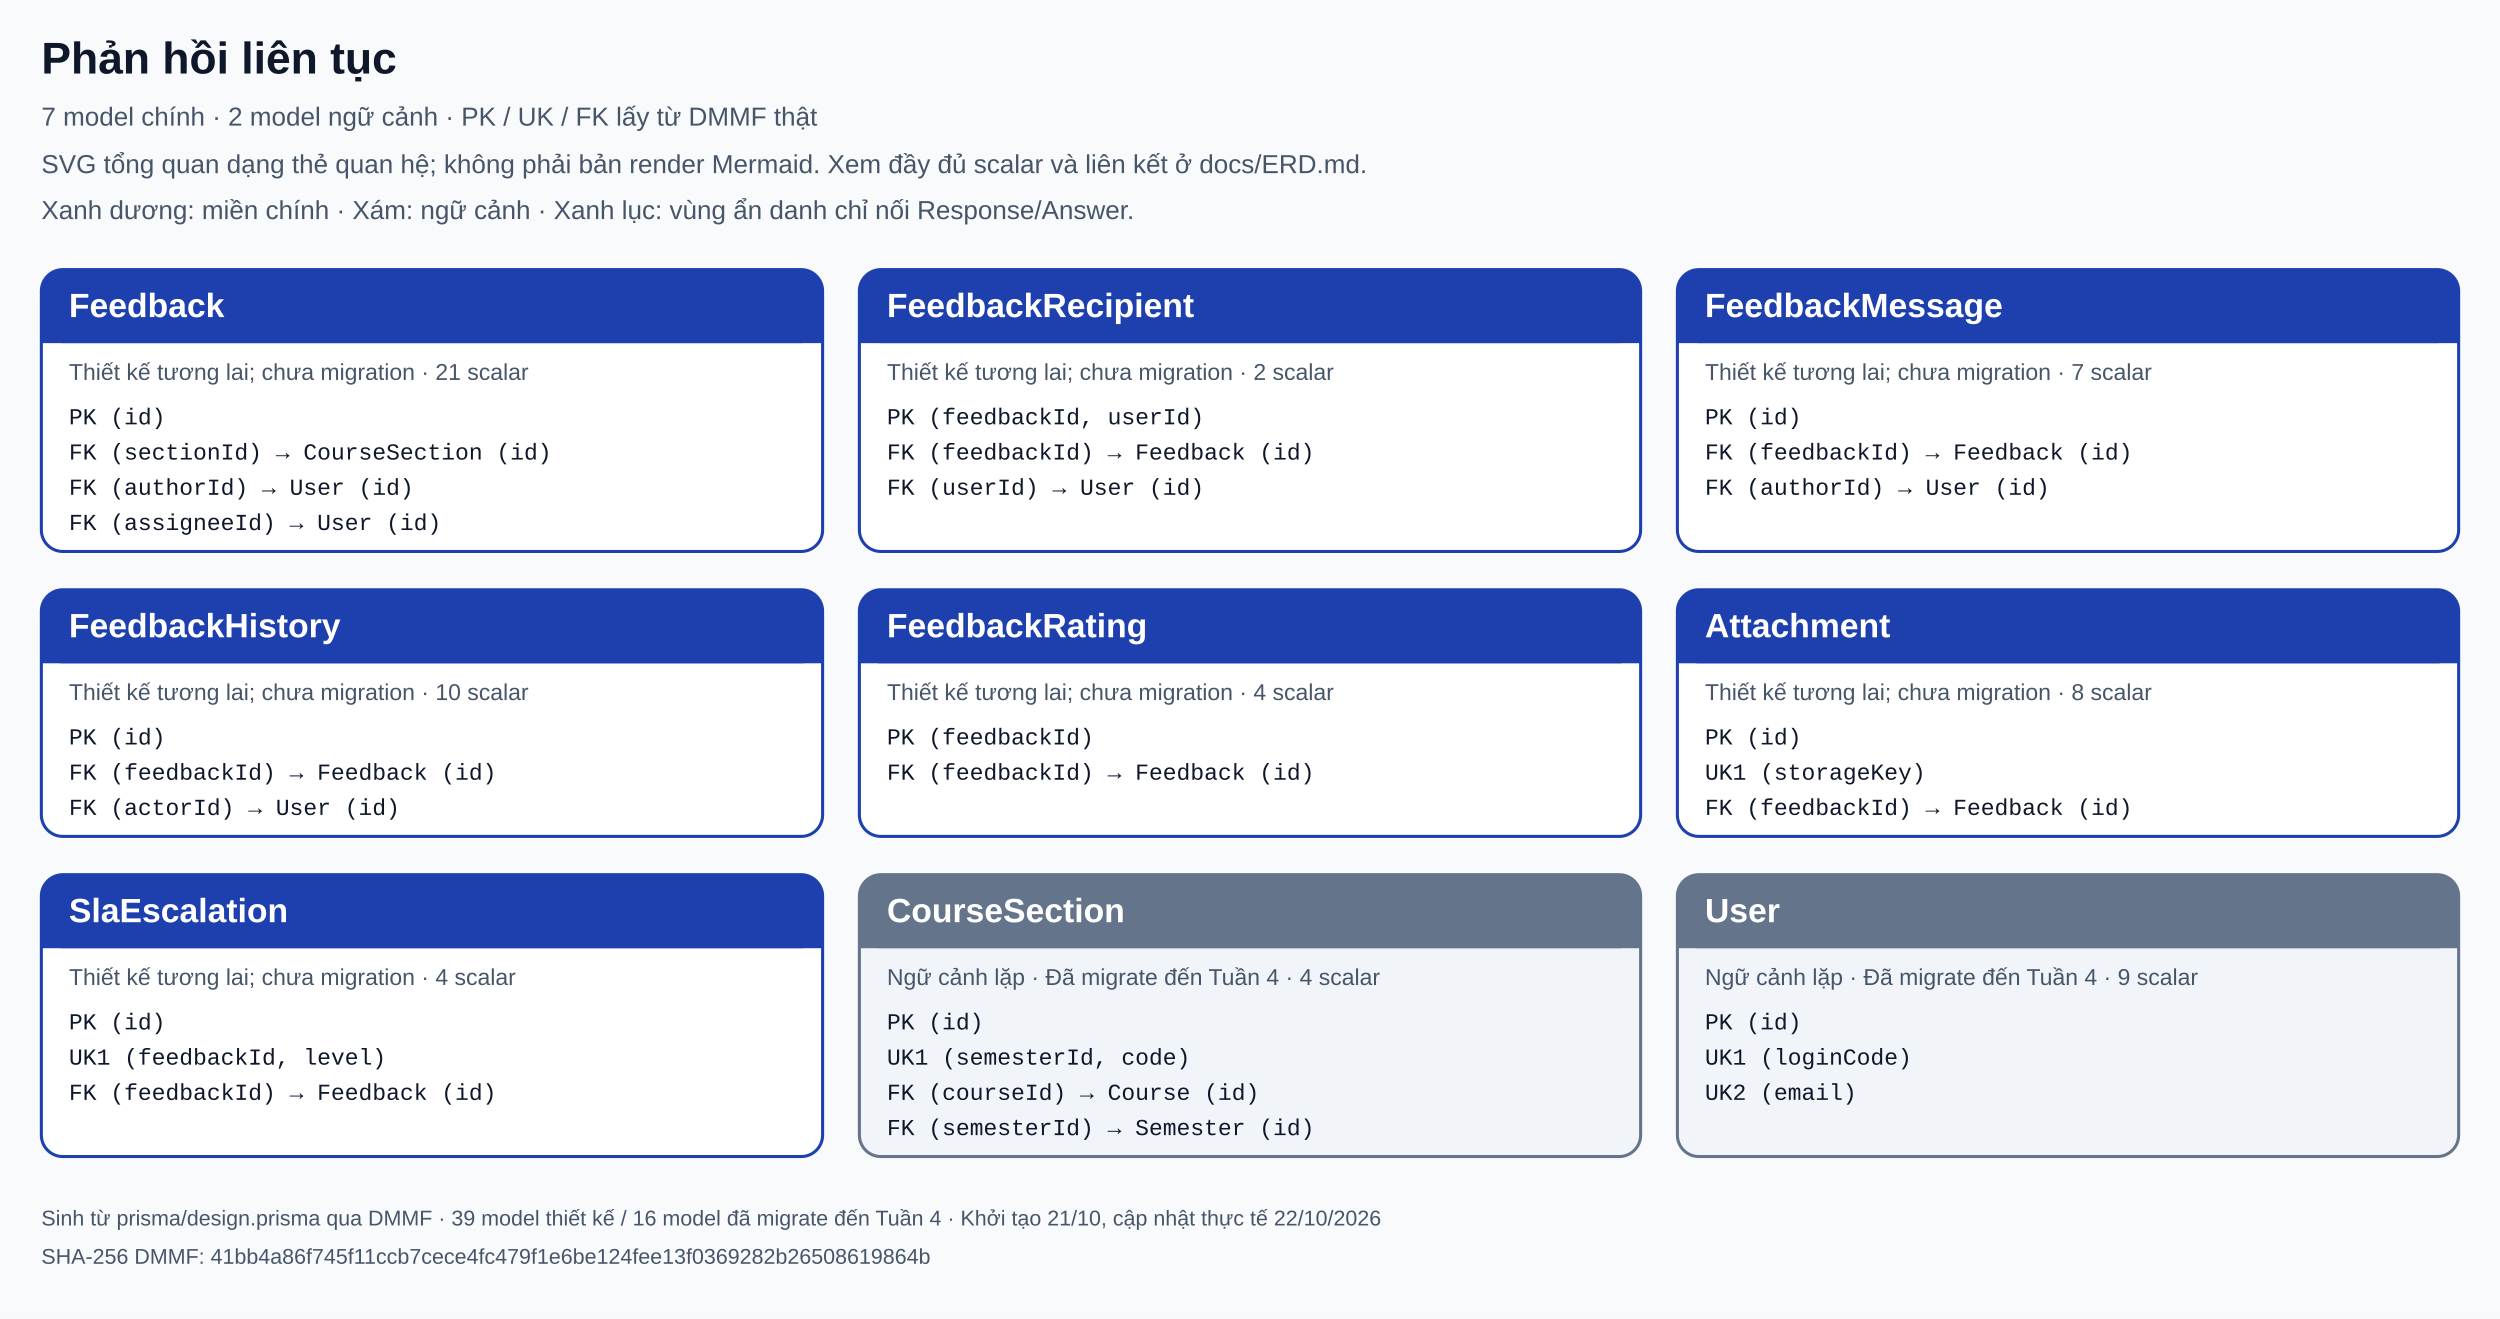
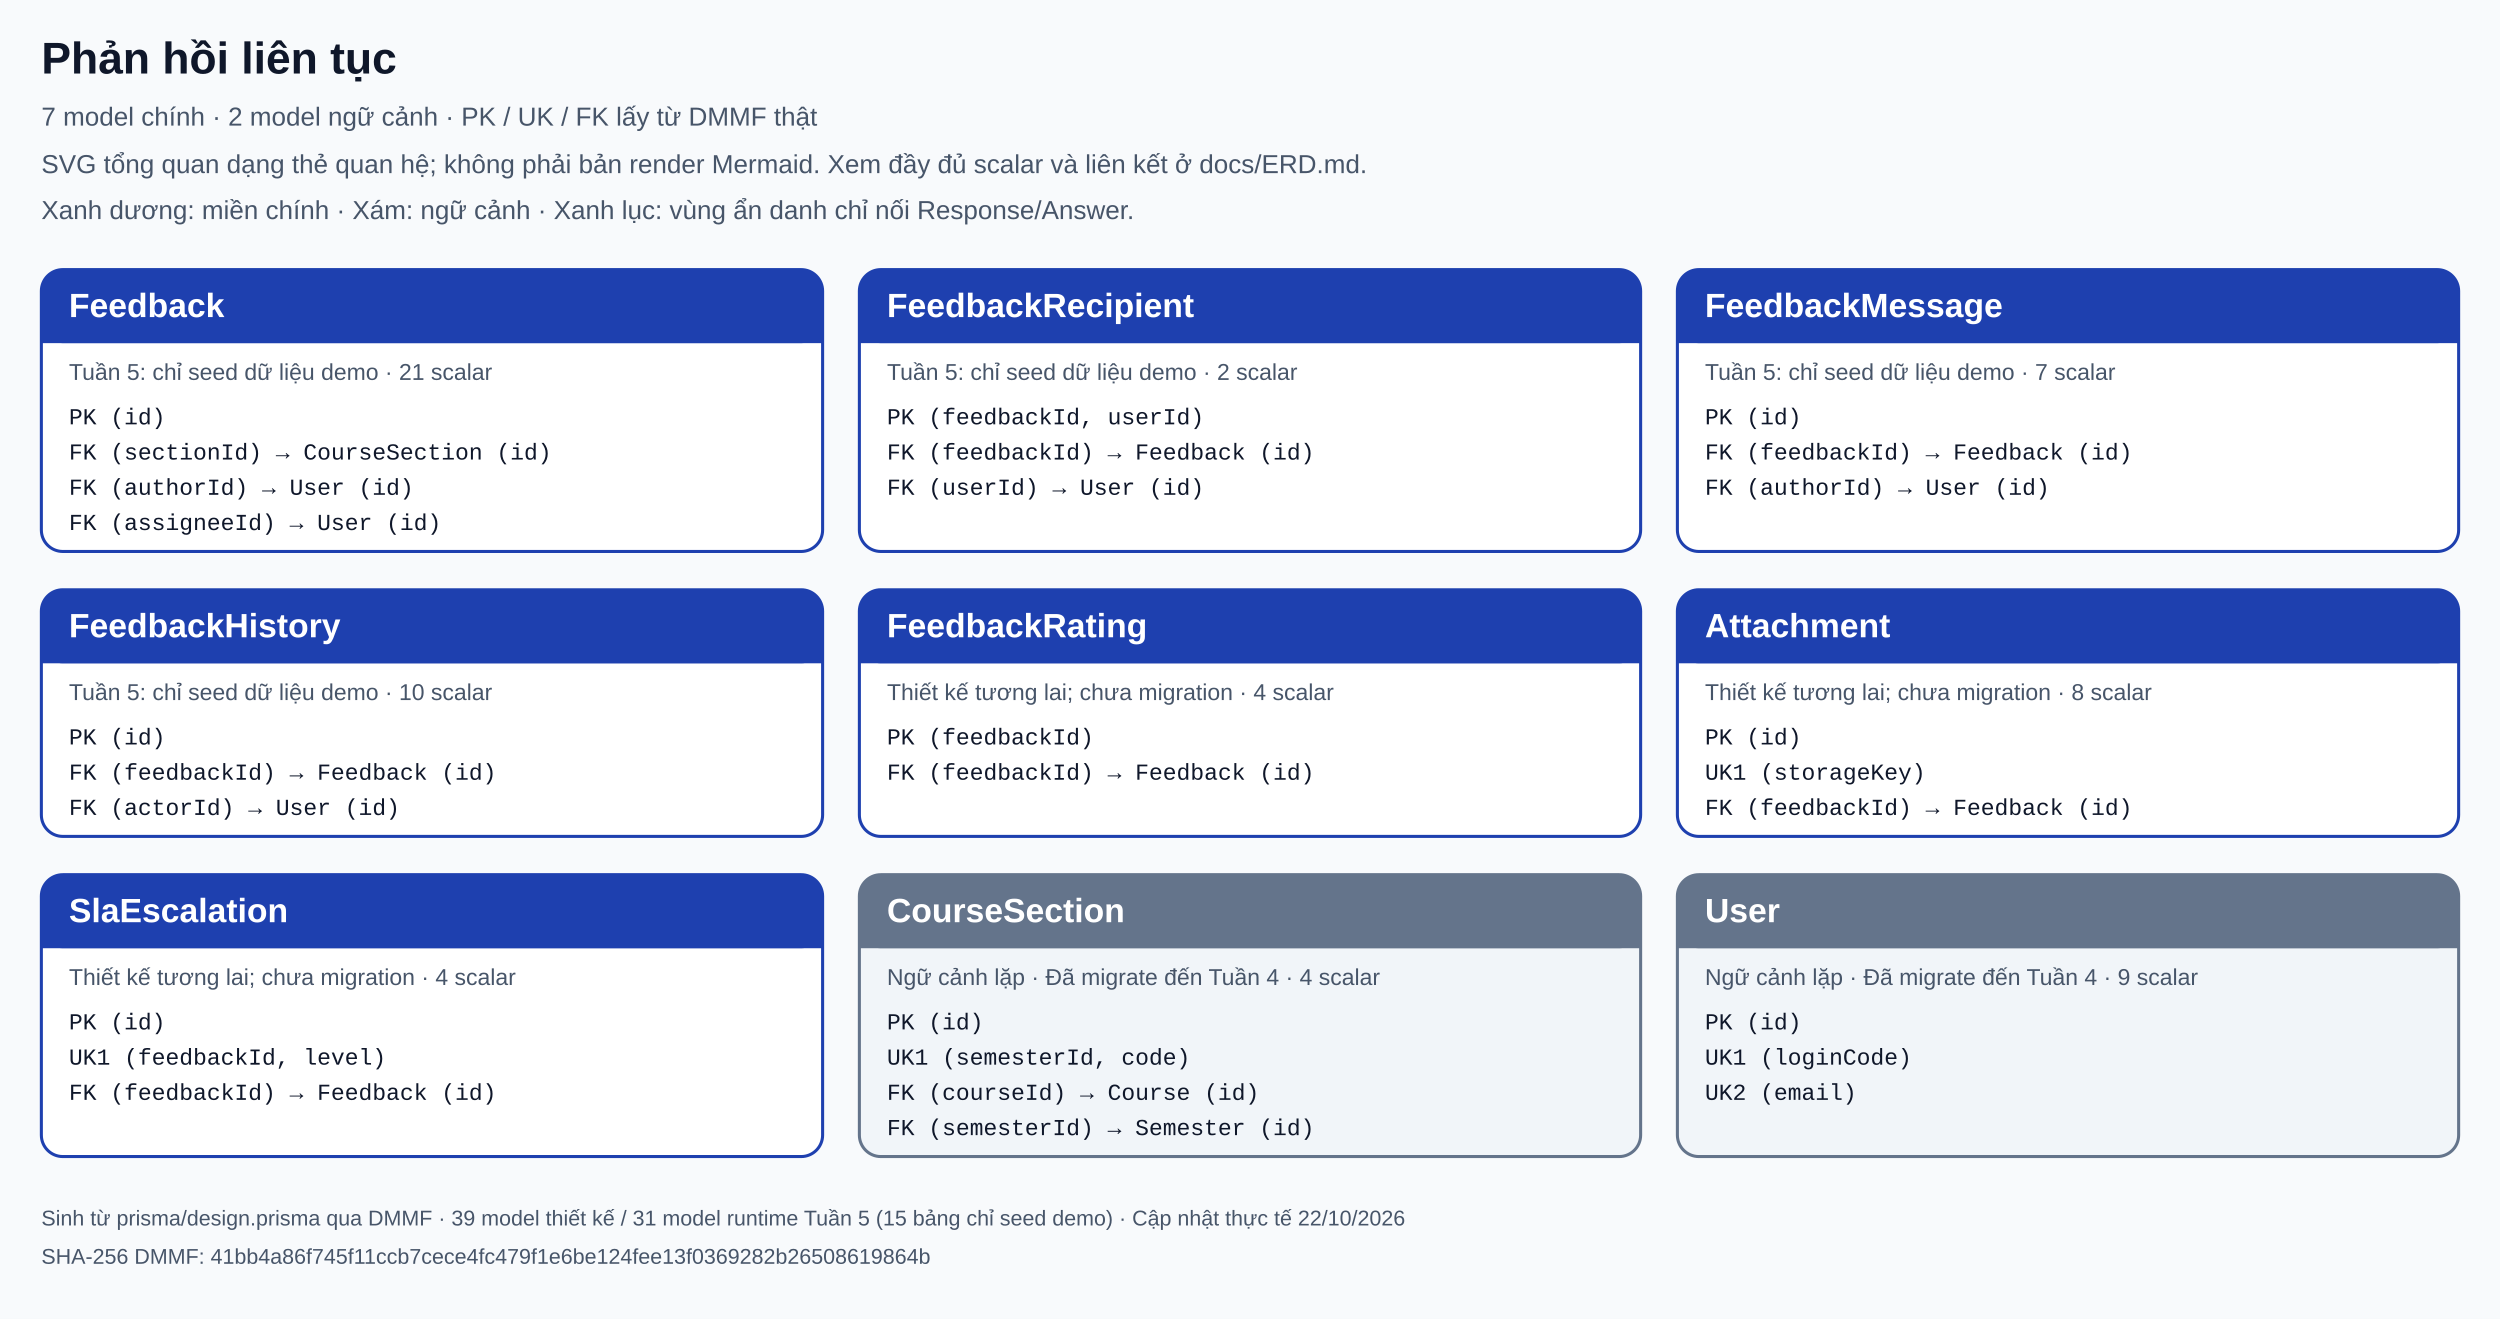
<svg xmlns="http://www.w3.org/2000/svg" width="1632" height="861" viewBox="0 0 1632 861" role="img" aria-labelledby="title description">
  <style>
    text {
      font-family: "Segoe UI", Arial, sans-serif;
      fill: #0f172a;
    }
    .heading {
      font-size: 29px;
      font-weight: 700;
    }
    .sub {
      font-size: 17px;
      fill: #475569;
    }
    .model {
      font-size: 22px;
      font-weight: 700;
      fill: #fff;
    }
    .meta {
      font-size: 15px;
      fill: #475569;
    }
    .field {
      font-size: 15px;
      font-family: Consolas, "Courier New", monospace;
    }
    .foot {
      font-size: 14px;
      fill: #475569;
    }
  </style>
  <rect width="1632" height="861" fill="#f8fafc" />
  <text x="27" y="48" class="heading">Phản hồi liên tục</text>
  <text x="27" y="82" class="sub">
    7 model chính · 2 model ngữ cảnh · PK / UK / FK lấy từ DMMF thật
  </text>
  <text x="27" y="113" class="sub">
    SVG tổng quan dạng thẻ quan hệ; không phải bản render Mermaid. Xem đầy đủ
    scalar và liên kết ở docs/ERD.md.
  </text>
  <text x="27" y="143" class="sub">
    Xanh dương: miền chính · Xám: ngữ cảnh · Xanh lục: vùng ẩn danh chỉ nối
    Response/Answer.
  </text>
  <g aria-label="Feedback">
    <rect x="27" y="176" width="510" height="184" rx="14" fill="#ffffff" stroke="#1e40af" stroke-width="2" />
    <rect x="27" y="176" width="510" height="48" rx="14" fill="#1e40af" />
    <rect x="27" y="204" width="510" height="20" fill="#1e40af" />
    <text x="45" y="207" class="model">Feedback</text>
    <text x="45" y="248" class="meta">
-       Thiết kế tương lai; chưa migration · 21 scalar
+       Tuần 5: chỉ seed dữ liệu demo · 21 scalar
    </text>
    <text x="45" y="277" class="field">PK (id)</text>
    <text x="45" y="300" class="field">
      FK (sectionId) → CourseSection (id)
    </text>
    <text x="45" y="323" class="field">FK (authorId) → User (id)</text>
    <text x="45" y="346" class="field">FK (assigneeId) → User (id)</text>
  </g>
  <g aria-label="FeedbackRecipient">
    <rect x="561" y="176" width="510" height="184" rx="14" fill="#ffffff" stroke="#1e40af" stroke-width="2" />
    <rect x="561" y="176" width="510" height="48" rx="14" fill="#1e40af" />
    <rect x="561" y="204" width="510" height="20" fill="#1e40af" />
    <text x="579" y="207" class="model">FeedbackRecipient</text>
    <text x="579" y="248" class="meta">
-       Thiết kế tương lai; chưa migration · 2 scalar
+       Tuần 5: chỉ seed dữ liệu demo · 2 scalar
    </text>
    <text x="579" y="277" class="field">PK (feedbackId, userId)</text>
    <text x="579" y="300" class="field">FK (feedbackId) → Feedback (id)</text>
    <text x="579" y="323" class="field">FK (userId) → User (id)</text>
  </g>
  <g aria-label="FeedbackMessage">
    <rect x="1095" y="176" width="510" height="184" rx="14" fill="#ffffff" stroke="#1e40af" stroke-width="2" />
    <rect x="1095" y="176" width="510" height="48" rx="14" fill="#1e40af" />
    <rect x="1095" y="204" width="510" height="20" fill="#1e40af" />
    <text x="1113" y="207" class="model">FeedbackMessage</text>
    <text x="1113" y="248" class="meta">
-       Thiết kế tương lai; chưa migration · 7 scalar
+       Tuần 5: chỉ seed dữ liệu demo · 7 scalar
    </text>
    <text x="1113" y="277" class="field">PK (id)</text>
    <text x="1113" y="300" class="field">FK (feedbackId) → Feedback (id)</text>
    <text x="1113" y="323" class="field">FK (authorId) → User (id)</text>
  </g>
  <g aria-label="FeedbackHistory">
    <rect x="27" y="385" width="510" height="161" rx="14" fill="#ffffff" stroke="#1e40af" stroke-width="2" />
    <rect x="27" y="385" width="510" height="48" rx="14" fill="#1e40af" />
    <rect x="27" y="413" width="510" height="20" fill="#1e40af" />
    <text x="45" y="416" class="model">FeedbackHistory</text>
    <text x="45" y="457" class="meta">
-       Thiết kế tương lai; chưa migration · 10 scalar
+       Tuần 5: chỉ seed dữ liệu demo · 10 scalar
    </text>
    <text x="45" y="486" class="field">PK (id)</text>
    <text x="45" y="509" class="field">FK (feedbackId) → Feedback (id)</text>
    <text x="45" y="532" class="field">FK (actorId) → User (id)</text>
  </g>
  <g aria-label="FeedbackRating">
    <rect x="561" y="385" width="510" height="161" rx="14" fill="#ffffff" stroke="#1e40af" stroke-width="2" />
    <rect x="561" y="385" width="510" height="48" rx="14" fill="#1e40af" />
    <rect x="561" y="413" width="510" height="20" fill="#1e40af" />
    <text x="579" y="416" class="model">FeedbackRating</text>
    <text x="579" y="457" class="meta">
      Thiết kế tương lai; chưa migration · 4 scalar
    </text>
    <text x="579" y="486" class="field">PK (feedbackId)</text>
    <text x="579" y="509" class="field">FK (feedbackId) → Feedback (id)</text>
  </g>
  <g aria-label="Attachment">
    <rect x="1095" y="385" width="510" height="161" rx="14" fill="#ffffff" stroke="#1e40af" stroke-width="2" />
    <rect x="1095" y="385" width="510" height="48" rx="14" fill="#1e40af" />
    <rect x="1095" y="413" width="510" height="20" fill="#1e40af" />
    <text x="1113" y="416" class="model">Attachment</text>
    <text x="1113" y="457" class="meta">
      Thiết kế tương lai; chưa migration · 8 scalar
    </text>
    <text x="1113" y="486" class="field">PK (id)</text>
    <text x="1113" y="509" class="field">UK1 (storageKey)</text>
    <text x="1113" y="532" class="field">FK (feedbackId) → Feedback (id)</text>
  </g>
  <g aria-label="SlaEscalation">
    <rect x="27" y="571" width="510" height="184" rx="14" fill="#ffffff" stroke="#1e40af" stroke-width="2" />
    <rect x="27" y="571" width="510" height="48" rx="14" fill="#1e40af" />
    <rect x="27" y="599" width="510" height="20" fill="#1e40af" />
    <text x="45" y="602" class="model">SlaEscalation</text>
    <text x="45" y="643" class="meta">
      Thiết kế tương lai; chưa migration · 4 scalar
    </text>
    <text x="45" y="672" class="field">PK (id)</text>
    <text x="45" y="695" class="field">UK1 (feedbackId, level)</text>
    <text x="45" y="718" class="field">FK (feedbackId) → Feedback (id)</text>
  </g>
  <g aria-label="CourseSection">
    <rect x="561" y="571" width="510" height="184" rx="14" fill="#f1f5f9" stroke="#64748b" stroke-width="2" />
    <rect x="561" y="571" width="510" height="48" rx="14" fill="#64748b" />
    <rect x="561" y="599" width="510" height="20" fill="#64748b" />
    <text x="579" y="602" class="model">CourseSection</text>
    <text x="579" y="643" class="meta">
      Ngữ cảnh lặp · Đã migrate đến Tuần 4 · 4 scalar
    </text>
    <text x="579" y="672" class="field">PK (id)</text>
    <text x="579" y="695" class="field">UK1 (semesterId, code)</text>
    <text x="579" y="718" class="field">FK (courseId) → Course (id)</text>
    <text x="579" y="741" class="field">FK (semesterId) → Semester (id)</text>
  </g>
  <g aria-label="User">
    <rect x="1095" y="571" width="510" height="184" rx="14" fill="#f1f5f9" stroke="#64748b" stroke-width="2" />
    <rect x="1095" y="571" width="510" height="48" rx="14" fill="#64748b" />
    <rect x="1095" y="599" width="510" height="20" fill="#64748b" />
    <text x="1113" y="602" class="model">User</text>
    <text x="1113" y="643" class="meta">
      Ngữ cảnh lặp · Đã migrate đến Tuần 4 · 9 scalar
    </text>
    <text x="1113" y="672" class="field">PK (id)</text>
    <text x="1113" y="695" class="field">UK1 (loginCode)</text>
    <text x="1113" y="718" class="field">UK2 (email)</text>
  </g>
  <text x="27" y="800" class="foot">
-     Sinh từ prisma/design.prisma qua DMMF · 39 model thiết kế / 16 model đã
-     migrate đến Tuần 4 · Khởi tạo 21/10, cập nhật thực tế 22/10/2026
+     Sinh từ prisma/design.prisma qua DMMF · 39 model thiết kế / 31 model runtime
+     Tuần 5 (15 bảng chỉ seed demo) · Cập nhật thực tế 22/10/2026
  </text>
  <text x="27" y="825" class="foot">
    SHA-256 DMMF:
    41bb4a86f745f11ccb7cece4fc479f1e6be124fee13f0369282b26508619864b
  </text>
</svg>
